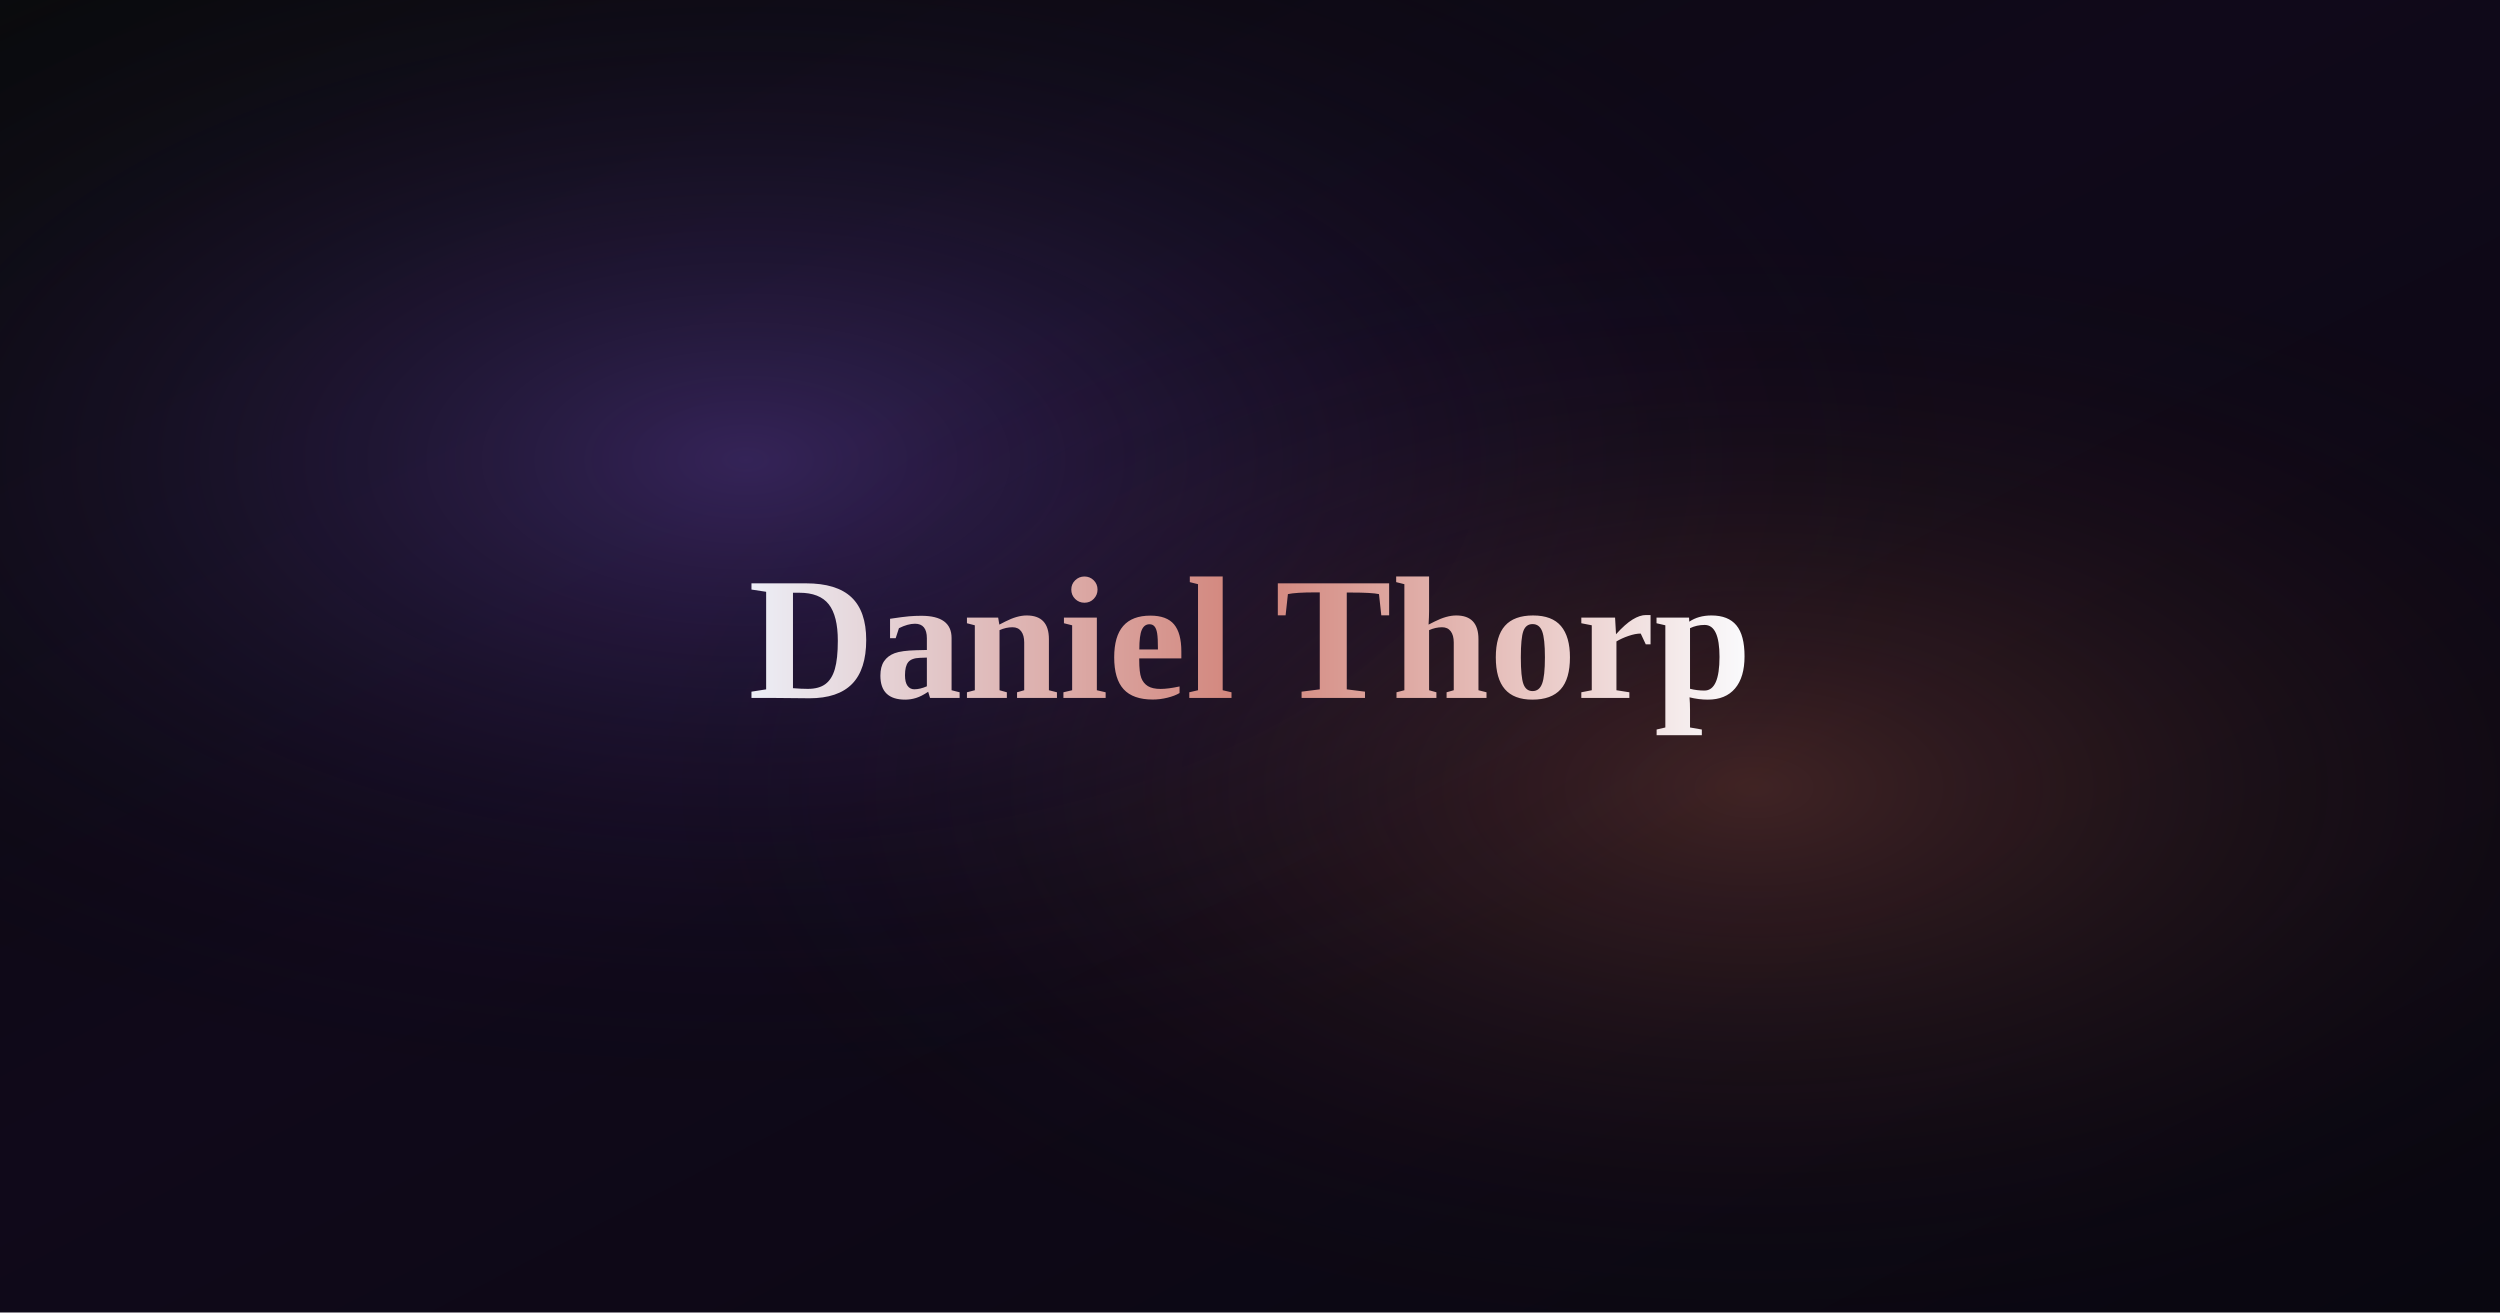
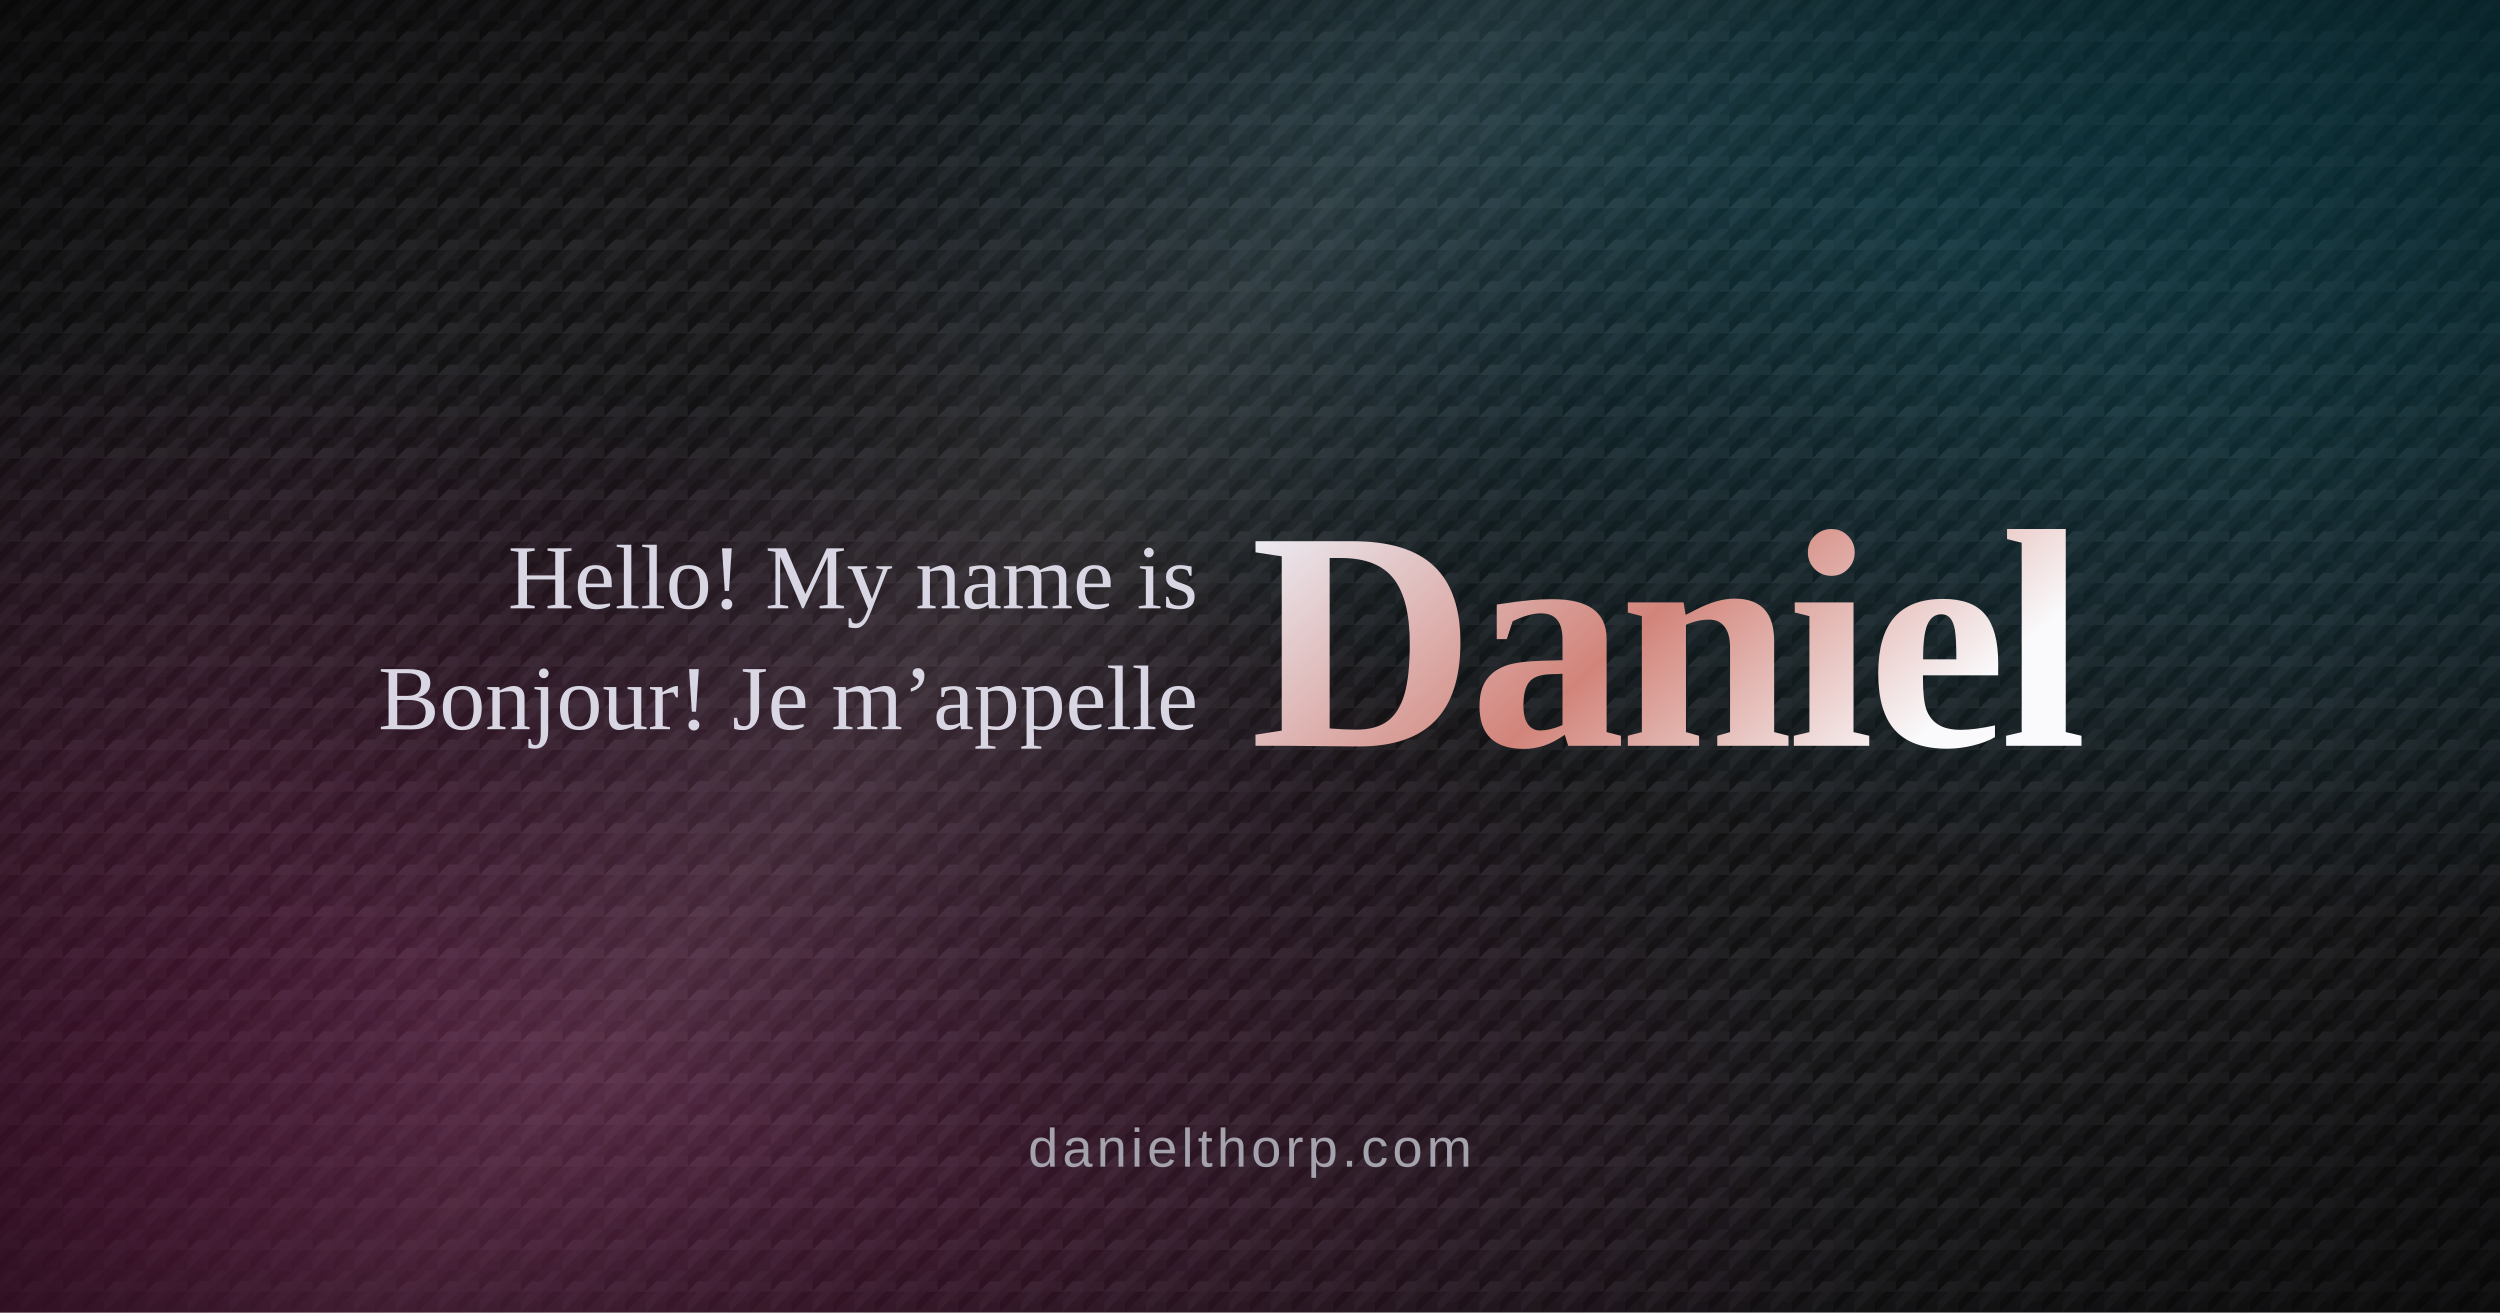
<svg xmlns="http://www.w3.org/2000/svg" width="1200" height="630" viewBox="0 0 1200 630">
  <defs>
-     <linearGradient id="bg" x1="0" y1="0" x2="1" y2="1">
-       <stop offset="0%" stop-color="#0a0b0d" />
-       <stop offset="45%" stop-color="#10091a" />
-       <stop offset="100%" stop-color="#090710" />
+     <pattern id="weave" width="20" height="20" patternUnits="userSpaceOnUse">
+       <rect width="20" height="20" fill="#18181a" />
+       <rect width="20" height="5" fill="#1c1c1e" />
+       <rect y="5" width="20" height="5" fill="#19191b" />
+       <rect y="15" width="20" height="5" fill="#262629" />
+       <rect width="10" height="20" fill="#1a1a1c" opacity="0.6" />
+       <path d="M0 5 L5 0 L10 0 L0 10 Z M10 15 L15 10 L20 10 L10 20 Z" fill="#121213" />
+       <path d="M10 5 L15 0 L20 0 L10 10 Z M0 15 L5 10 L10 10 L0 20 Z" fill="#232326" />
+     </pattern>
+     <linearGradient id="sheen" x1="0" y1="0" x2="1" y2="0.45">
+       <stop offset="0.35" stop-color="#dce4ff" stop-opacity="0" />
+       <stop offset="0.5" stop-color="#ffffff" stop-opacity="0.09" />
+       <stop offset="0.65" stop-color="#dce4ff" stop-opacity="0" />
    </linearGradient>
-     <radialGradient id="glow1" cx="30%" cy="35%" r="50%">
-       <stop offset="0%" stop-color="rgba(110,74,186,0.4)" />
-       <stop offset="100%" stop-color="transparent" />
+     <radialGradient id="magenta" cx="0" cy="1" r="0.75">
+       <stop offset="0" stop-color="#ff2ea0" stop-opacity="0.32" />
+       <stop offset="1" stop-color="#ff2ea0" stop-opacity="0" />
    </radialGradient>
-     <radialGradient id="glow2" cx="70%" cy="60%" r="45%">
-       <stop offset="0%" stop-color="rgba(216,118,78,0.25)" />
-       <stop offset="100%" stop-color="transparent" />
+     <radialGradient id="cyan" cx="1" cy="0" r="0.7">
+       <stop offset="0" stop-color="#00d6ff" stop-opacity="0.26" />
+       <stop offset="1" stop-color="#00d6ff" stop-opacity="0" />
    </radialGradient>
-     <linearGradient id="text-grad" x1="0" y1="0" x2="1" y2="0">
-       <stop offset="0%" stop-color="rgba(236,238,246,1)" />
-       <stop offset="50%" stop-color="rgba(210,132,122,1)" />
-       <stop offset="100%" stop-color="rgba(250,250,252,1)" />
+     <radialGradient id="vignette" cx="0.5" cy="0.5" r="0.75">
+       <stop offset="0.55" stop-color="#000" stop-opacity="0" />
+       <stop offset="1" stop-color="#000" stop-opacity="0.6" />
+     </radialGradient>
+     <linearGradient id="name" x1="0" y1="0" x2="1" y2="0.3">
+       <stop offset="0" stop-color="#eceef6" />
+       <stop offset="0.55" stop-color="#d2847a" />
+       <stop offset="1" stop-color="#fafafc" />
    </linearGradient>
  </defs>
-   <rect width="1200" height="630" fill="url(#bg)" />
-   <rect width="1200" height="630" fill="url(#glow1)" />
-   <rect width="1200" height="630" fill="url(#glow2)" />
-   <text x="600" y="335" text-anchor="middle" font-family="Georgia, 'Times New Roman', serif" font-size="84" font-weight="700" fill="url(#text-grad)">Daniel Thorp</text>
+   <rect width="1200" height="630" fill="url(#weave)" />
+   <rect width="1200" height="630" fill="url(#sheen)" />
+   <rect width="1200" height="630" fill="url(#magenta)" />
+   <rect width="1200" height="630" fill="url(#cyan)" />
+   <rect width="1200" height="630" fill="url(#vignette)" />
+   <g font-family="'Liberation Serif', 'Times New Roman', 'Noto Serif', serif">
+     <text x="575" y="292" text-anchor="end" font-size="44" fill="#d9d6e4">Hello! My name is</text>
+     <text x="575" y="350" text-anchor="end" font-size="44" fill="#d9d6e4">Bonjour! Je m’appelle</text>
+     <text x="600" y="358" font-size="150" font-weight="700" letter-spacing="-3" fill="url(#name)">Daniel</text>
+   </g>
+   <text x="600" y="560" text-anchor="middle" font-family="'Liberation Sans', Arial, sans-serif" font-size="26" letter-spacing="2" fill="#a3a2ad">danielthorp.com</text>
</svg>
